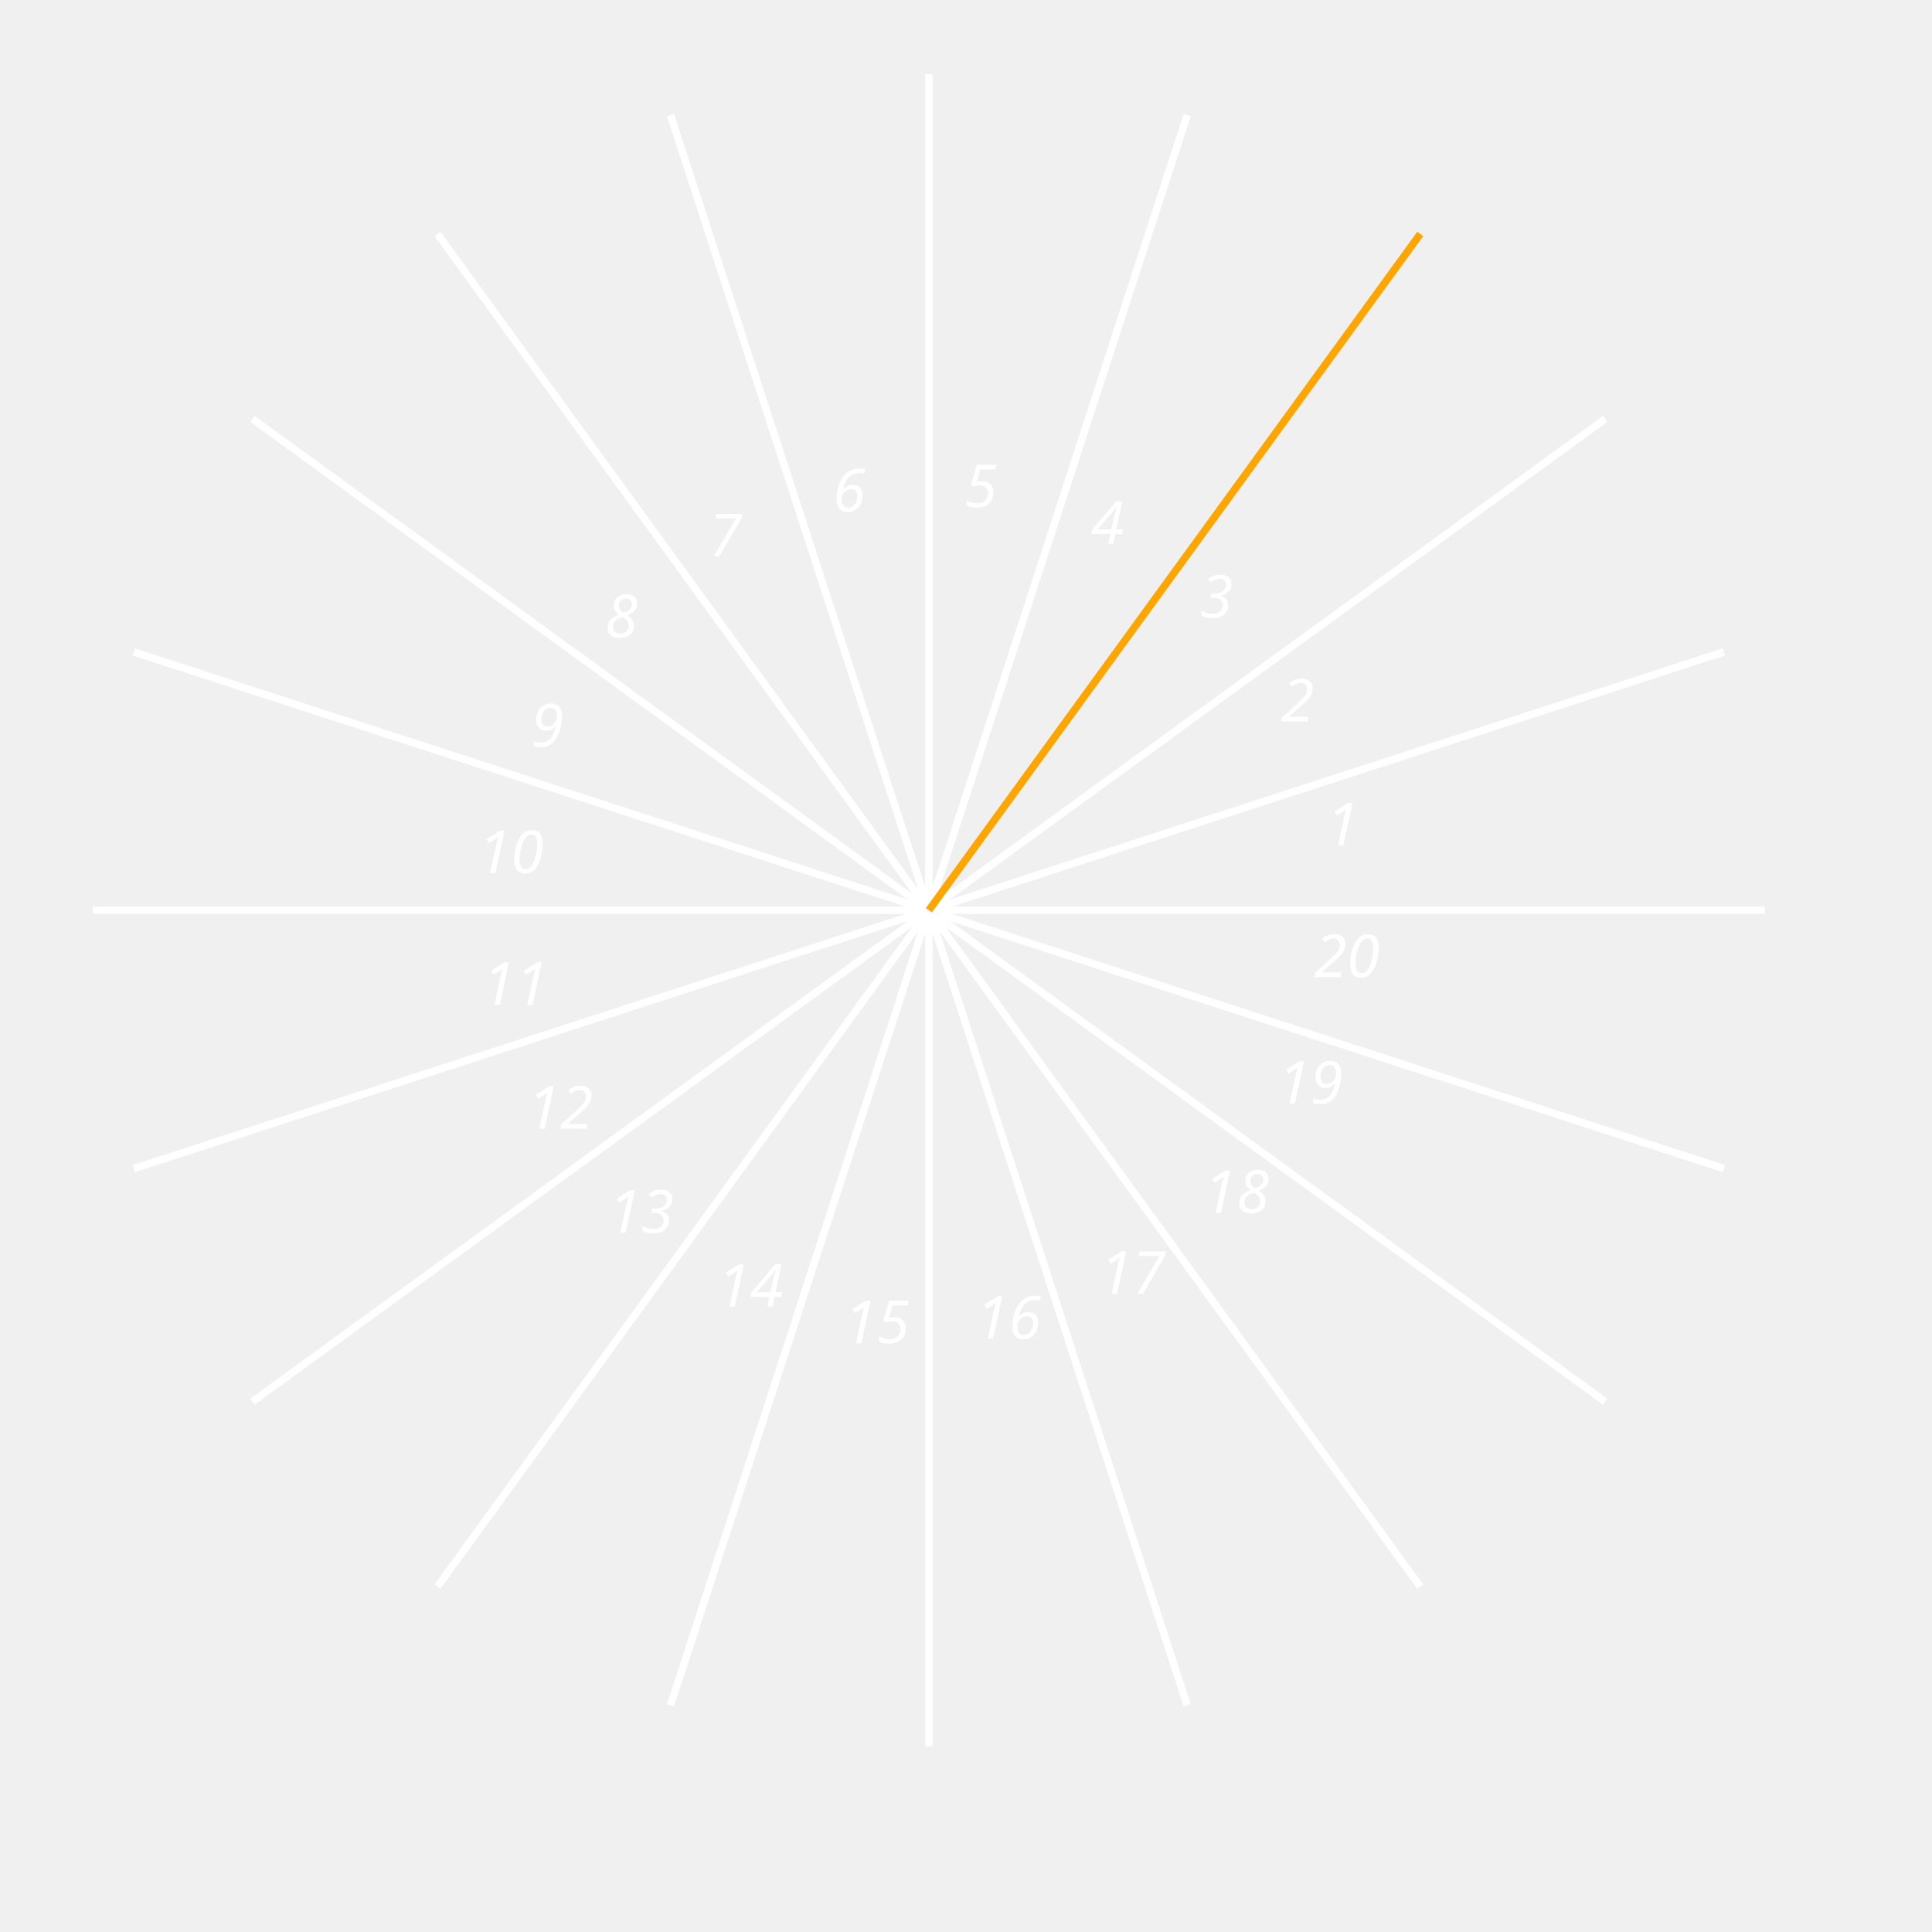
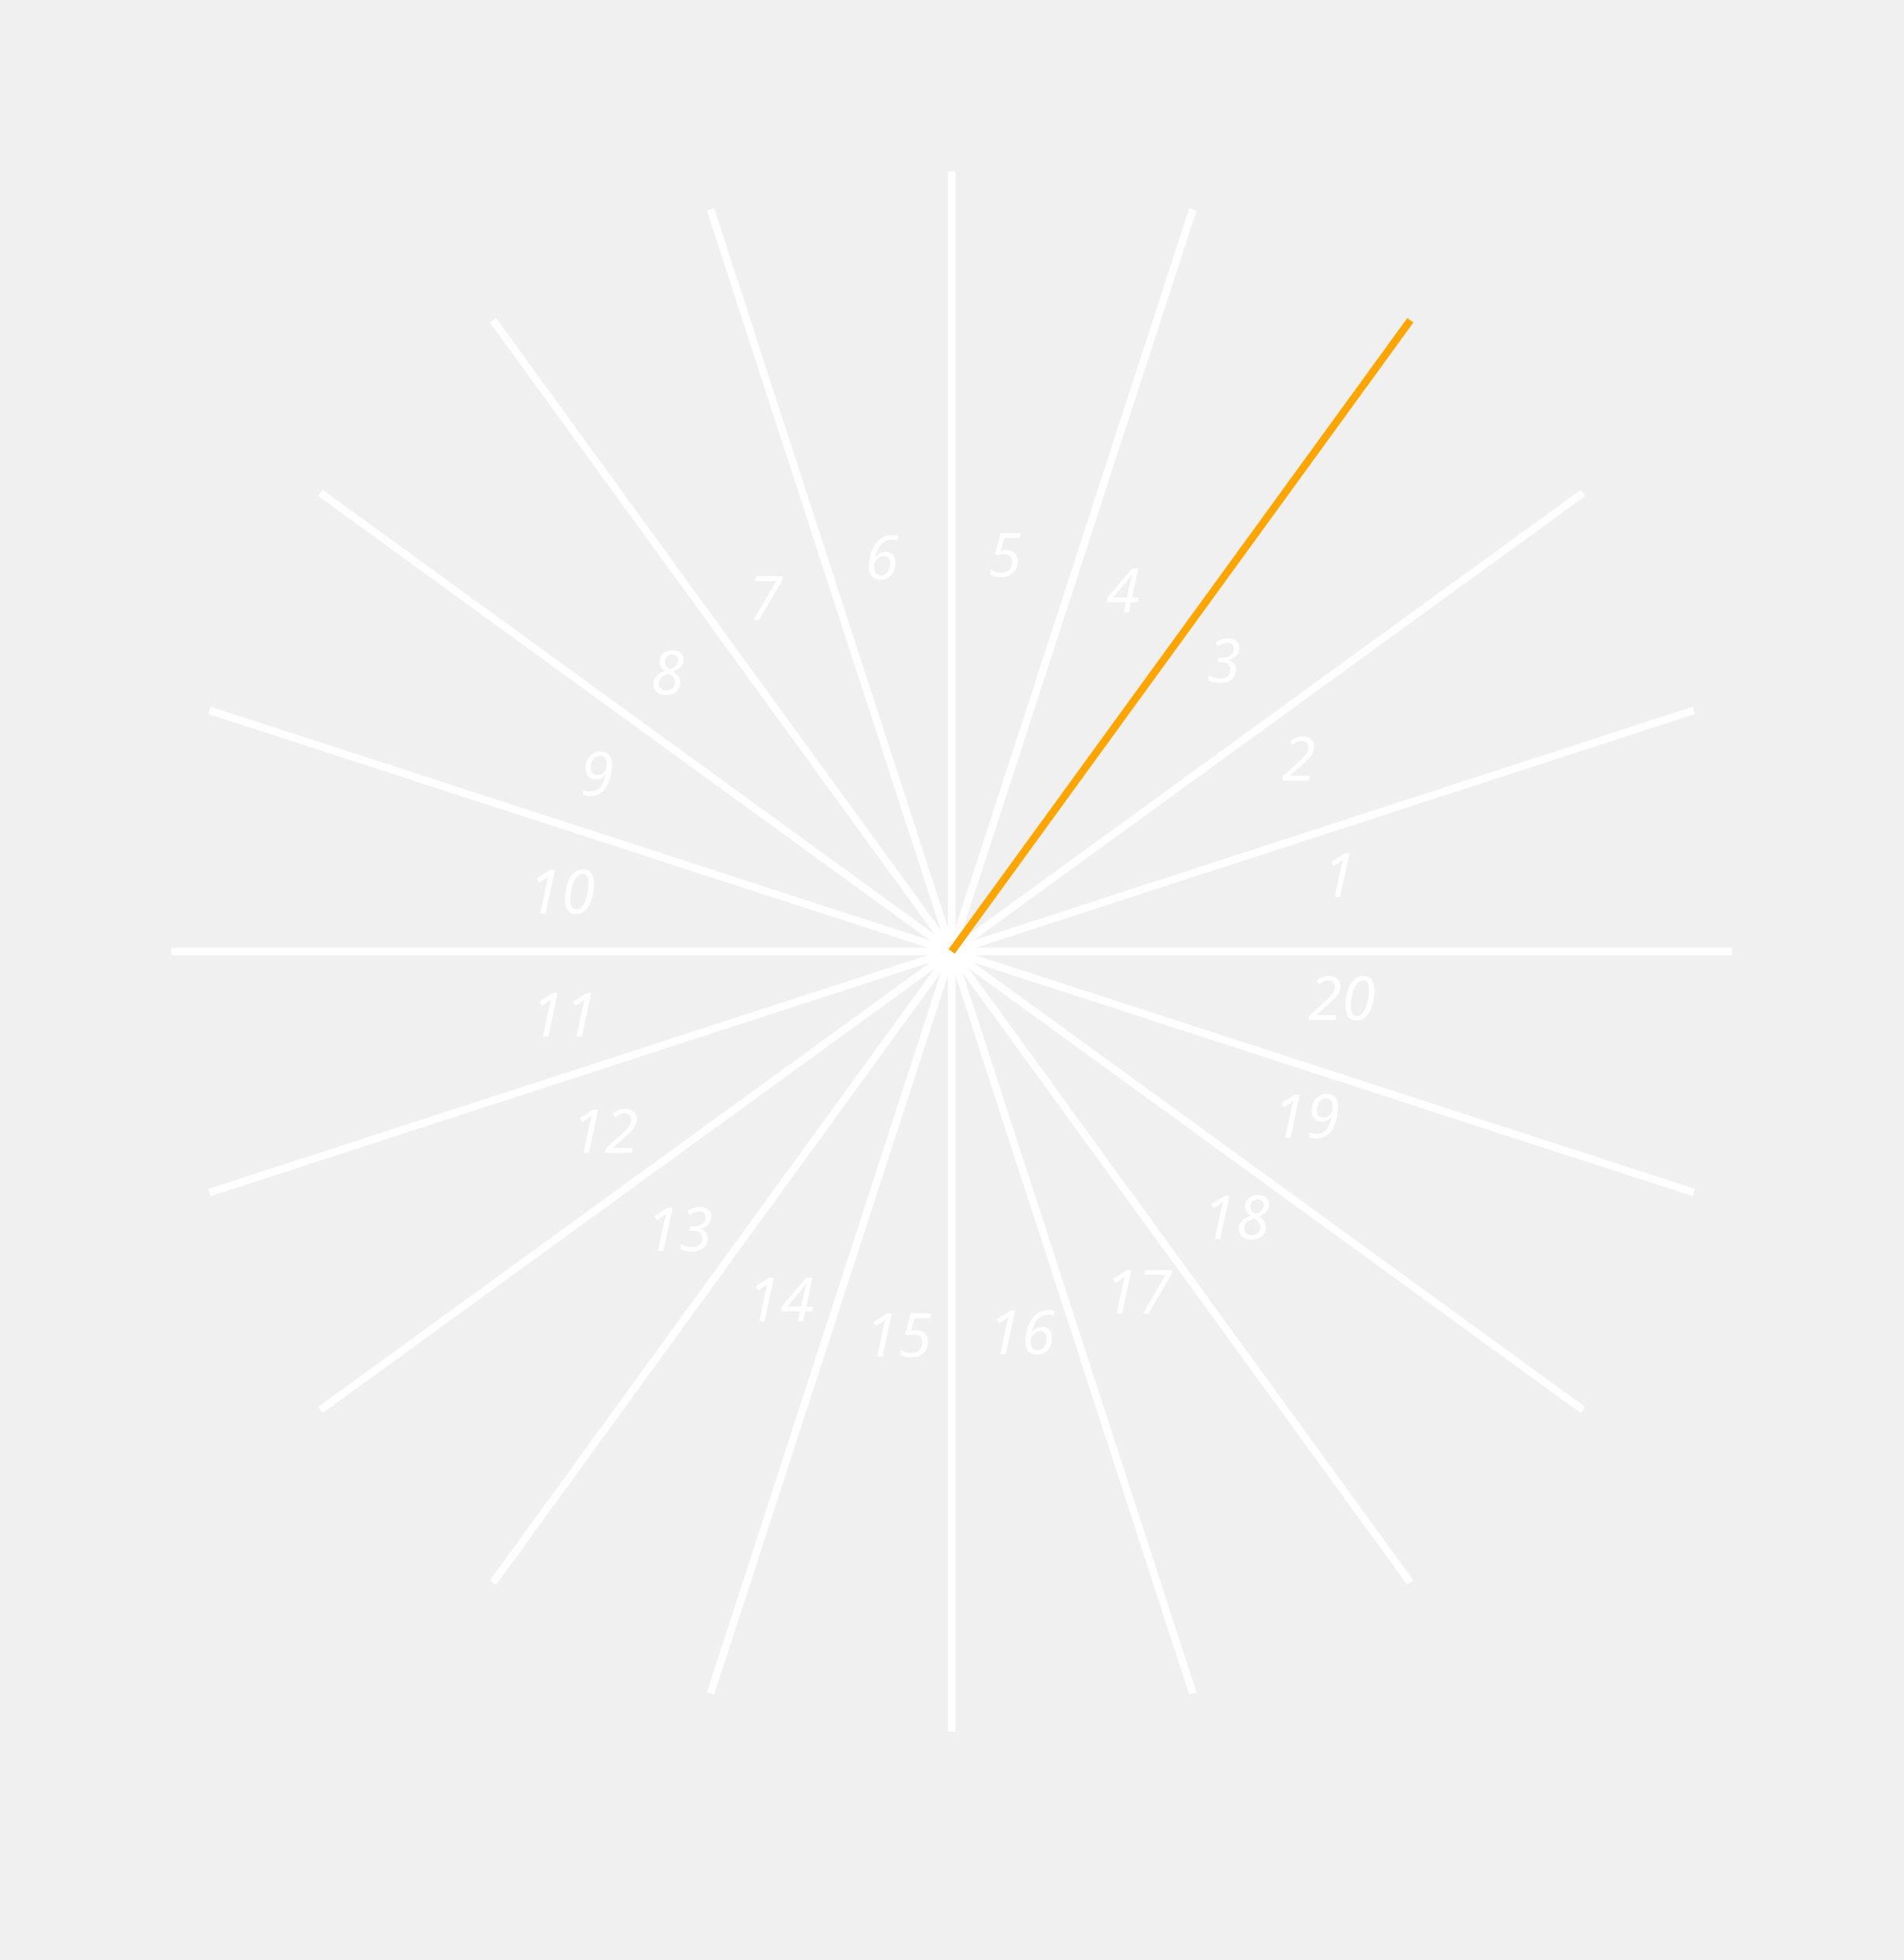
- <svg xmlns="http://www.w3.org/2000/svg" style="background : #444;" height="520.0" width="520.0" version="1.11.1">
-   <line x2="463.988" y1="245" stroke="white" stroke-width="2" fill="none" y2="175.471" x1="250" />
-   <text dy="4" font-size="16" font-style="italic" stroke="none" fill="white" font-family="CMU Serif" x="361.32" text-anchor="middle" y="223.55">1
+ <svg xmlns="http://www.w3.org/2000/svg" style="background : #444;" height="515.0" width="500.0" version="1.11.1">
+   <line x2="444.967" y1="250" stroke="white" stroke-width="2" fill="none" y2="186.652" x1="250" />
+   <text dy="4" font-size="16" font-style="italic" stroke="none" fill="white" font-family="CMU Serif" x="351.81" text-anchor="middle" y="231.641">1
  </text>
-   <line x2="432.029" y1="245" stroke="white" stroke-width="2" fill="none" y2="112.748" x1="250" />
-   <text dy="4" font-size="16" font-style="italic" stroke="none" fill="white" font-family="CMU Serif" x="349.243" text-anchor="middle" y="190.2">2
+   <line x2="415.848" y1="250" stroke="white" stroke-width="2" fill="none" y2="129.504" x1="250" />
+   <text dy="4" font-size="16" font-style="italic" stroke="none" fill="white" font-family="CMU Serif" x="341.153" text-anchor="middle" y="201.078">2
  </text>
-   <line x2="382.252" y1="245" stroke="white" stroke-width="2" fill="none" y2="62.971" x1="250" />
-   <text dy="4" font-size="16" font-style="italic" stroke="none" fill="white" font-family="CMU Serif" x="327.452" text-anchor="middle" y="162.215">3
+   <line x2="370.496" y1="250" stroke="white" stroke-width="2" fill="none" y2="84.152" x1="250" />
+   <text dy="4" font-size="16" font-style="italic" stroke="none" fill="white" font-family="CMU Serif" x="321.574" text-anchor="middle" y="175.305">3
  </text>
-   <line x2="319.529" y1="245" stroke="white" stroke-width="2" fill="none" y2="31.012" x1="250" />
-   <text dy="4" font-size="16" font-style="italic" stroke="none" fill="white" font-family="CMU Serif" x="298.079" text-anchor="middle" y="142.332">4
+   <line x2="313.348" y1="250" stroke="white" stroke-width="2" fill="none" y2="55.033" x1="250" />
+   <text dy="4" font-size="16" font-style="italic" stroke="none" fill="white" font-family="CMU Serif" x="294.989" text-anchor="middle" y="156.843">4
  </text>
-   <line x2="250" y1="245" stroke="white" stroke-width="2" fill="none" y2="20" x1="250" />
-   <text dy="4" font-size="16" font-style="italic" stroke="none" fill="white" font-family="CMU Serif" x="264" text-anchor="middle" y="132.5">5
+   <line x2="250" y1="250" stroke="white" stroke-width="2" fill="none" y2="45" x1="250" />
+   <text dy="4" font-size="16" font-style="italic" stroke="none" fill="white" font-family="CMU Serif" x="264" text-anchor="middle" y="147.5">5
  </text>
-   <line x2="180.471" y1="245" stroke="white" stroke-width="2" fill="none" y2="31.012" x1="250" />
-   <text dy="4" font-size="16" font-style="italic" stroke="none" fill="white" font-family="CMU Serif" x="228.55" text-anchor="middle" y="133.68">6
+   <line x2="186.652" y1="250" stroke="white" stroke-width="2" fill="none" y2="55.033" x1="250" />
+   <text dy="4" font-size="16" font-style="italic" stroke="none" fill="white" font-family="CMU Serif" x="231.641" text-anchor="middle" y="148.19">6
  </text>
-   <line x2="117.748" y1="245" stroke="white" stroke-width="2" fill="none" y2="62.971" x1="250" />
-   <text dy="4" font-size="16" font-style="italic" stroke="none" fill="white" font-family="CMU Serif" x="195.2" text-anchor="middle" y="145.757">7
+   <line x2="129.504" y1="250" stroke="white" stroke-width="2" fill="none" y2="84.152" x1="250" />
+   <text dy="4" font-size="16" font-style="italic" stroke="none" fill="white" font-family="CMU Serif" x="201.078" text-anchor="middle" y="158.847">7
  </text>
-   <line x2="67.971" y1="245" stroke="white" stroke-width="2" fill="none" y2="112.748" x1="250" />
-   <text dy="4" font-size="16" font-style="italic" stroke="none" fill="white" font-family="CMU Serif" x="167.215" text-anchor="middle" y="167.548">8
+   <line x2="84.152" y1="250" stroke="white" stroke-width="2" fill="none" y2="129.504" x1="250" />
+   <text dy="4" font-size="16" font-style="italic" stroke="none" fill="white" font-family="CMU Serif" x="175.305" text-anchor="middle" y="178.426">8
  </text>
-   <line x2="36.012" y1="245" stroke="white" stroke-width="2" fill="none" y2="175.471" x1="250" />
-   <text dy="4" font-size="16" font-style="italic" stroke="none" fill="white" font-family="CMU Serif" x="147.332" text-anchor="middle" y="196.921">9
+   <line x2="55.033" y1="250" stroke="white" stroke-width="2" fill="none" y2="186.652" x1="250" />
+   <text dy="4" font-size="16" font-style="italic" stroke="none" fill="white" font-family="CMU Serif" x="156.843" text-anchor="middle" y="205.011">9
  </text>
-   <line x2="25" y1="245" stroke="white" stroke-width="2" fill="none" y2="245" x1="250" />
-   <text dy="4" font-size="16" font-style="italic" stroke="none" fill="white" font-family="CMU Serif" x="137.5" text-anchor="middle" y="231">10
+   <line x2="45" y1="250" stroke="white" stroke-width="2" fill="none" y2="250" x1="250" />
+   <text dy="4" font-size="16" font-style="italic" stroke="none" fill="white" font-family="CMU Serif" x="147.5" text-anchor="middle" y="236">10
  </text>
-   <line x2="36.012" y1="245" stroke="white" stroke-width="2" fill="none" y2="314.529" x1="250" />
-   <text dy="4" font-size="16" font-style="italic" stroke="none" fill="white" font-family="CMU Serif" x="138.68" text-anchor="middle" y="266.45">11
+   <line x2="55.033" y1="250" stroke="white" stroke-width="2" fill="none" y2="313.348" x1="250" />
+   <text dy="4" font-size="16" font-style="italic" stroke="none" fill="white" font-family="CMU Serif" x="148.19" text-anchor="middle" y="268.359">11
  </text>
-   <line x2="67.971" y1="245" stroke="white" stroke-width="2" fill="none" y2="377.252" x1="250" />
-   <text dy="4" font-size="16" font-style="italic" stroke="none" fill="white" font-family="CMU Serif" x="150.757" text-anchor="middle" y="299.8">12
+   <line x2="84.152" y1="250" stroke="white" stroke-width="2" fill="none" y2="370.496" x1="250" />
+   <text dy="4" font-size="16" font-style="italic" stroke="none" fill="white" font-family="CMU Serif" x="158.847" text-anchor="middle" y="298.922">12
  </text>
-   <line x2="117.748" y1="245" stroke="white" stroke-width="2" fill="none" y2="427.029" x1="250" />
-   <text dy="4" font-size="16" font-style="italic" stroke="none" fill="white" font-family="CMU Serif" x="172.548" text-anchor="middle" y="327.785">13
+   <line x2="129.504" y1="250" stroke="white" stroke-width="2" fill="none" y2="415.848" x1="250" />
+   <text dy="4" font-size="16" font-style="italic" stroke="none" fill="white" font-family="CMU Serif" x="178.426" text-anchor="middle" y="324.695">13
  </text>
-   <line x2="180.471" y1="245" stroke="white" stroke-width="2" fill="none" y2="458.988" x1="250" />
-   <text dy="4" font-size="16" font-style="italic" stroke="none" fill="white" font-family="CMU Serif" x="201.921" text-anchor="middle" y="347.668">14
+   <line x2="186.652" y1="250" stroke="white" stroke-width="2" fill="none" y2="444.967" x1="250" />
+   <text dy="4" font-size="16" font-style="italic" stroke="none" fill="white" font-family="CMU Serif" x="205.011" text-anchor="middle" y="343.157">14
  </text>
-   <line x2="250" y1="245" stroke="white" stroke-width="2" fill="none" y2="470" x1="250" />
-   <text dy="4" font-size="16" font-style="italic" stroke="none" fill="white" font-family="CMU Serif" x="236" text-anchor="middle" y="357.5">15
+   <line x2="250" y1="250" stroke="white" stroke-width="2" fill="none" y2="455" x1="250" />
+   <text dy="4" font-size="16" font-style="italic" stroke="none" fill="white" font-family="CMU Serif" x="236" text-anchor="middle" y="352.5">15
  </text>
-   <line x2="319.529" y1="245" stroke="white" stroke-width="2" fill="none" y2="458.988" x1="250" />
-   <text dy="4" font-size="16" font-style="italic" stroke="none" fill="white" font-family="CMU Serif" x="271.45" text-anchor="middle" y="356.32">16
+   <line x2="313.348" y1="250" stroke="white" stroke-width="2" fill="none" y2="444.967" x1="250" />
+   <text dy="4" font-size="16" font-style="italic" stroke="none" fill="white" font-family="CMU Serif" x="268.359" text-anchor="middle" y="351.81">16
  </text>
-   <line x2="382.252" y1="245" stroke="white" stroke-width="2" fill="none" y2="427.029" x1="250" />
-   <text dy="4" font-size="16" font-style="italic" stroke="none" fill="white" font-family="CMU Serif" x="304.8" text-anchor="middle" y="344.243">17
+   <line x2="370.496" y1="250" stroke="white" stroke-width="2" fill="none" y2="415.848" x1="250" />
+   <text dy="4" font-size="16" font-style="italic" stroke="none" fill="white" font-family="CMU Serif" x="298.922" text-anchor="middle" y="341.153">17
  </text>
-   <line x2="432.029" y1="245" stroke="white" stroke-width="2" fill="none" y2="377.252" x1="250" />
-   <text dy="4" font-size="16" font-style="italic" stroke="none" fill="white" font-family="CMU Serif" x="332.785" text-anchor="middle" y="322.452">18
+   <line x2="415.848" y1="250" stroke="white" stroke-width="2" fill="none" y2="370.496" x1="250" />
+   <text dy="4" font-size="16" font-style="italic" stroke="none" fill="white" font-family="CMU Serif" x="324.695" text-anchor="middle" y="321.574">18
  </text>
-   <line x2="463.988" y1="245" stroke="white" stroke-width="2" fill="none" y2="314.529" x1="250" />
-   <text dy="4" font-size="16" font-style="italic" stroke="none" fill="white" font-family="CMU Serif" x="352.668" text-anchor="middle" y="293.079">19
+   <line x2="444.967" y1="250" stroke="white" stroke-width="2" fill="none" y2="313.348" x1="250" />
+   <text dy="4" font-size="16" font-style="italic" stroke="none" fill="white" font-family="CMU Serif" x="343.157" text-anchor="middle" y="294.989">19
  </text>
-   <line x2="475" y1="245" stroke="white" stroke-width="2" fill="none" y2="245" x1="250" />
-   <text dy="4" font-size="16" font-style="italic" stroke="none" fill="white" font-family="CMU Serif" x="362.5" text-anchor="middle" y="259">20
+   <line x2="455" y1="250" stroke="white" stroke-width="2" fill="none" y2="250" x1="250" />
+   <text dy="4" font-size="16" font-style="italic" stroke="none" fill="white" font-family="CMU Serif" x="352.5" text-anchor="middle" y="264">20
  </text>
-   <line x2="382.252" y1="245" stroke="orange" stroke-width="2" fill="none" y2="62.971" x1="250" />
+   <line x2="370.496" y1="250" stroke="orange" stroke-width="2" fill="none" y2="84.152" x1="250" />
</svg>
